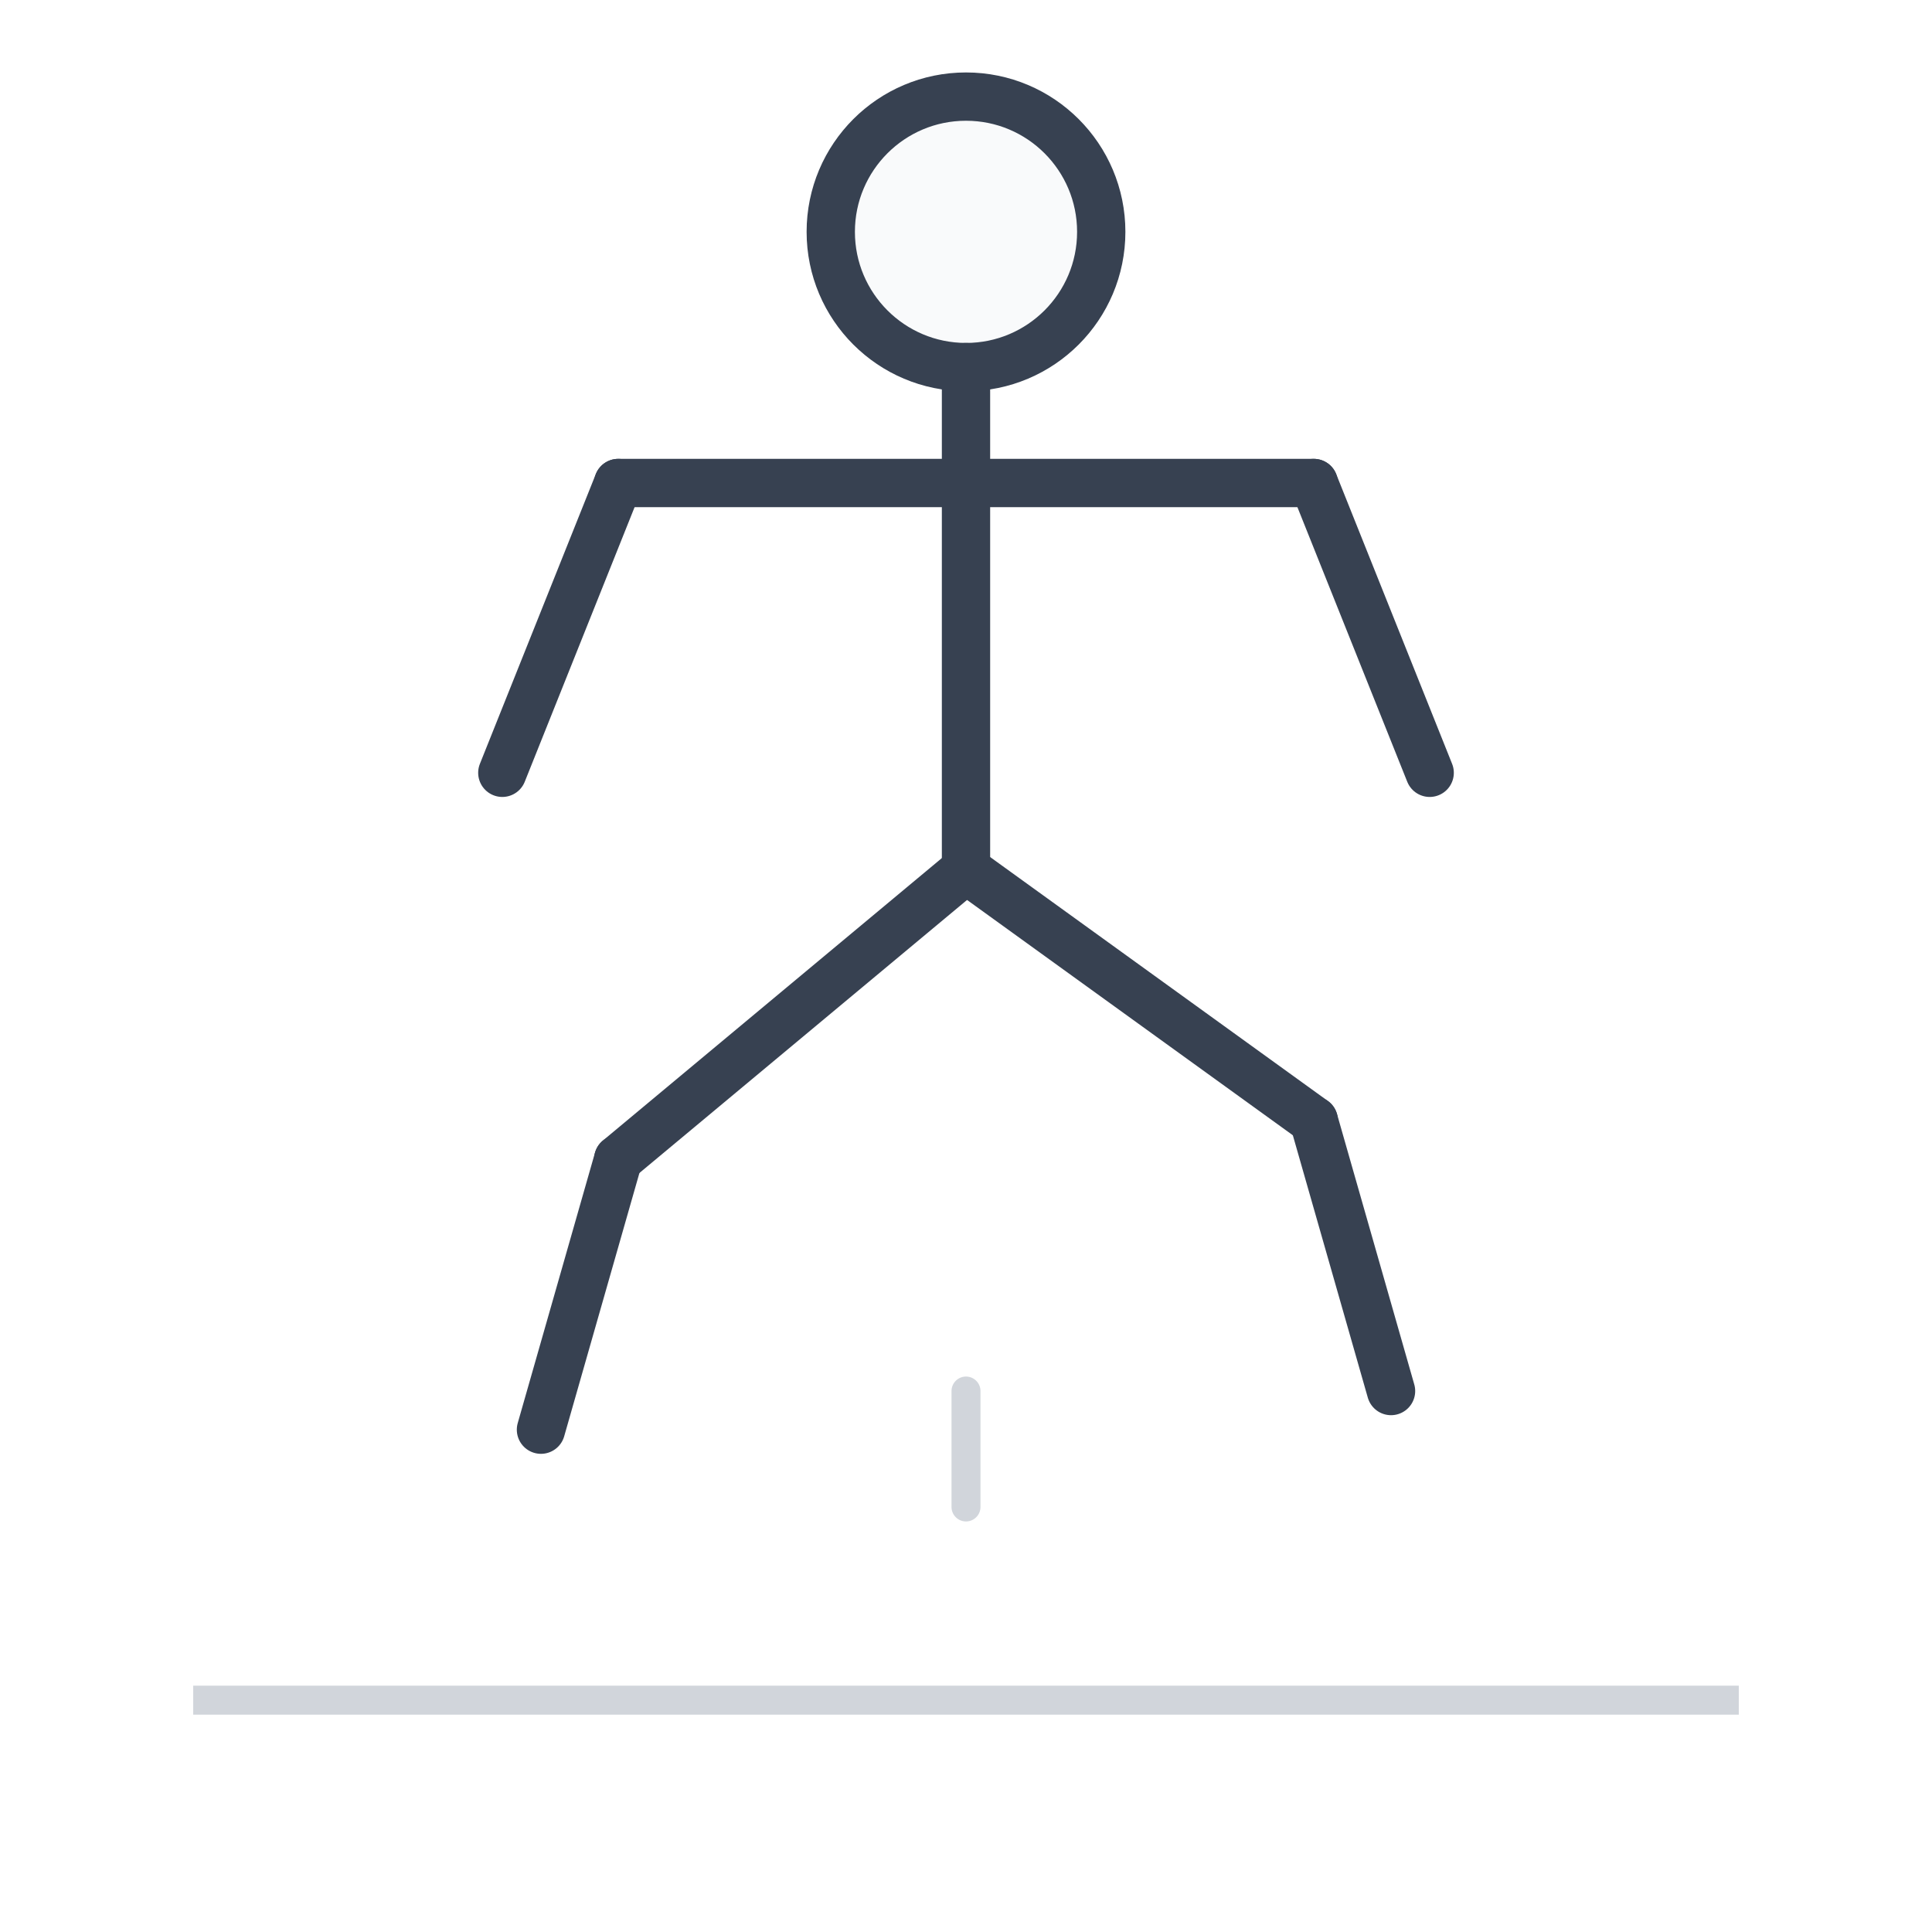
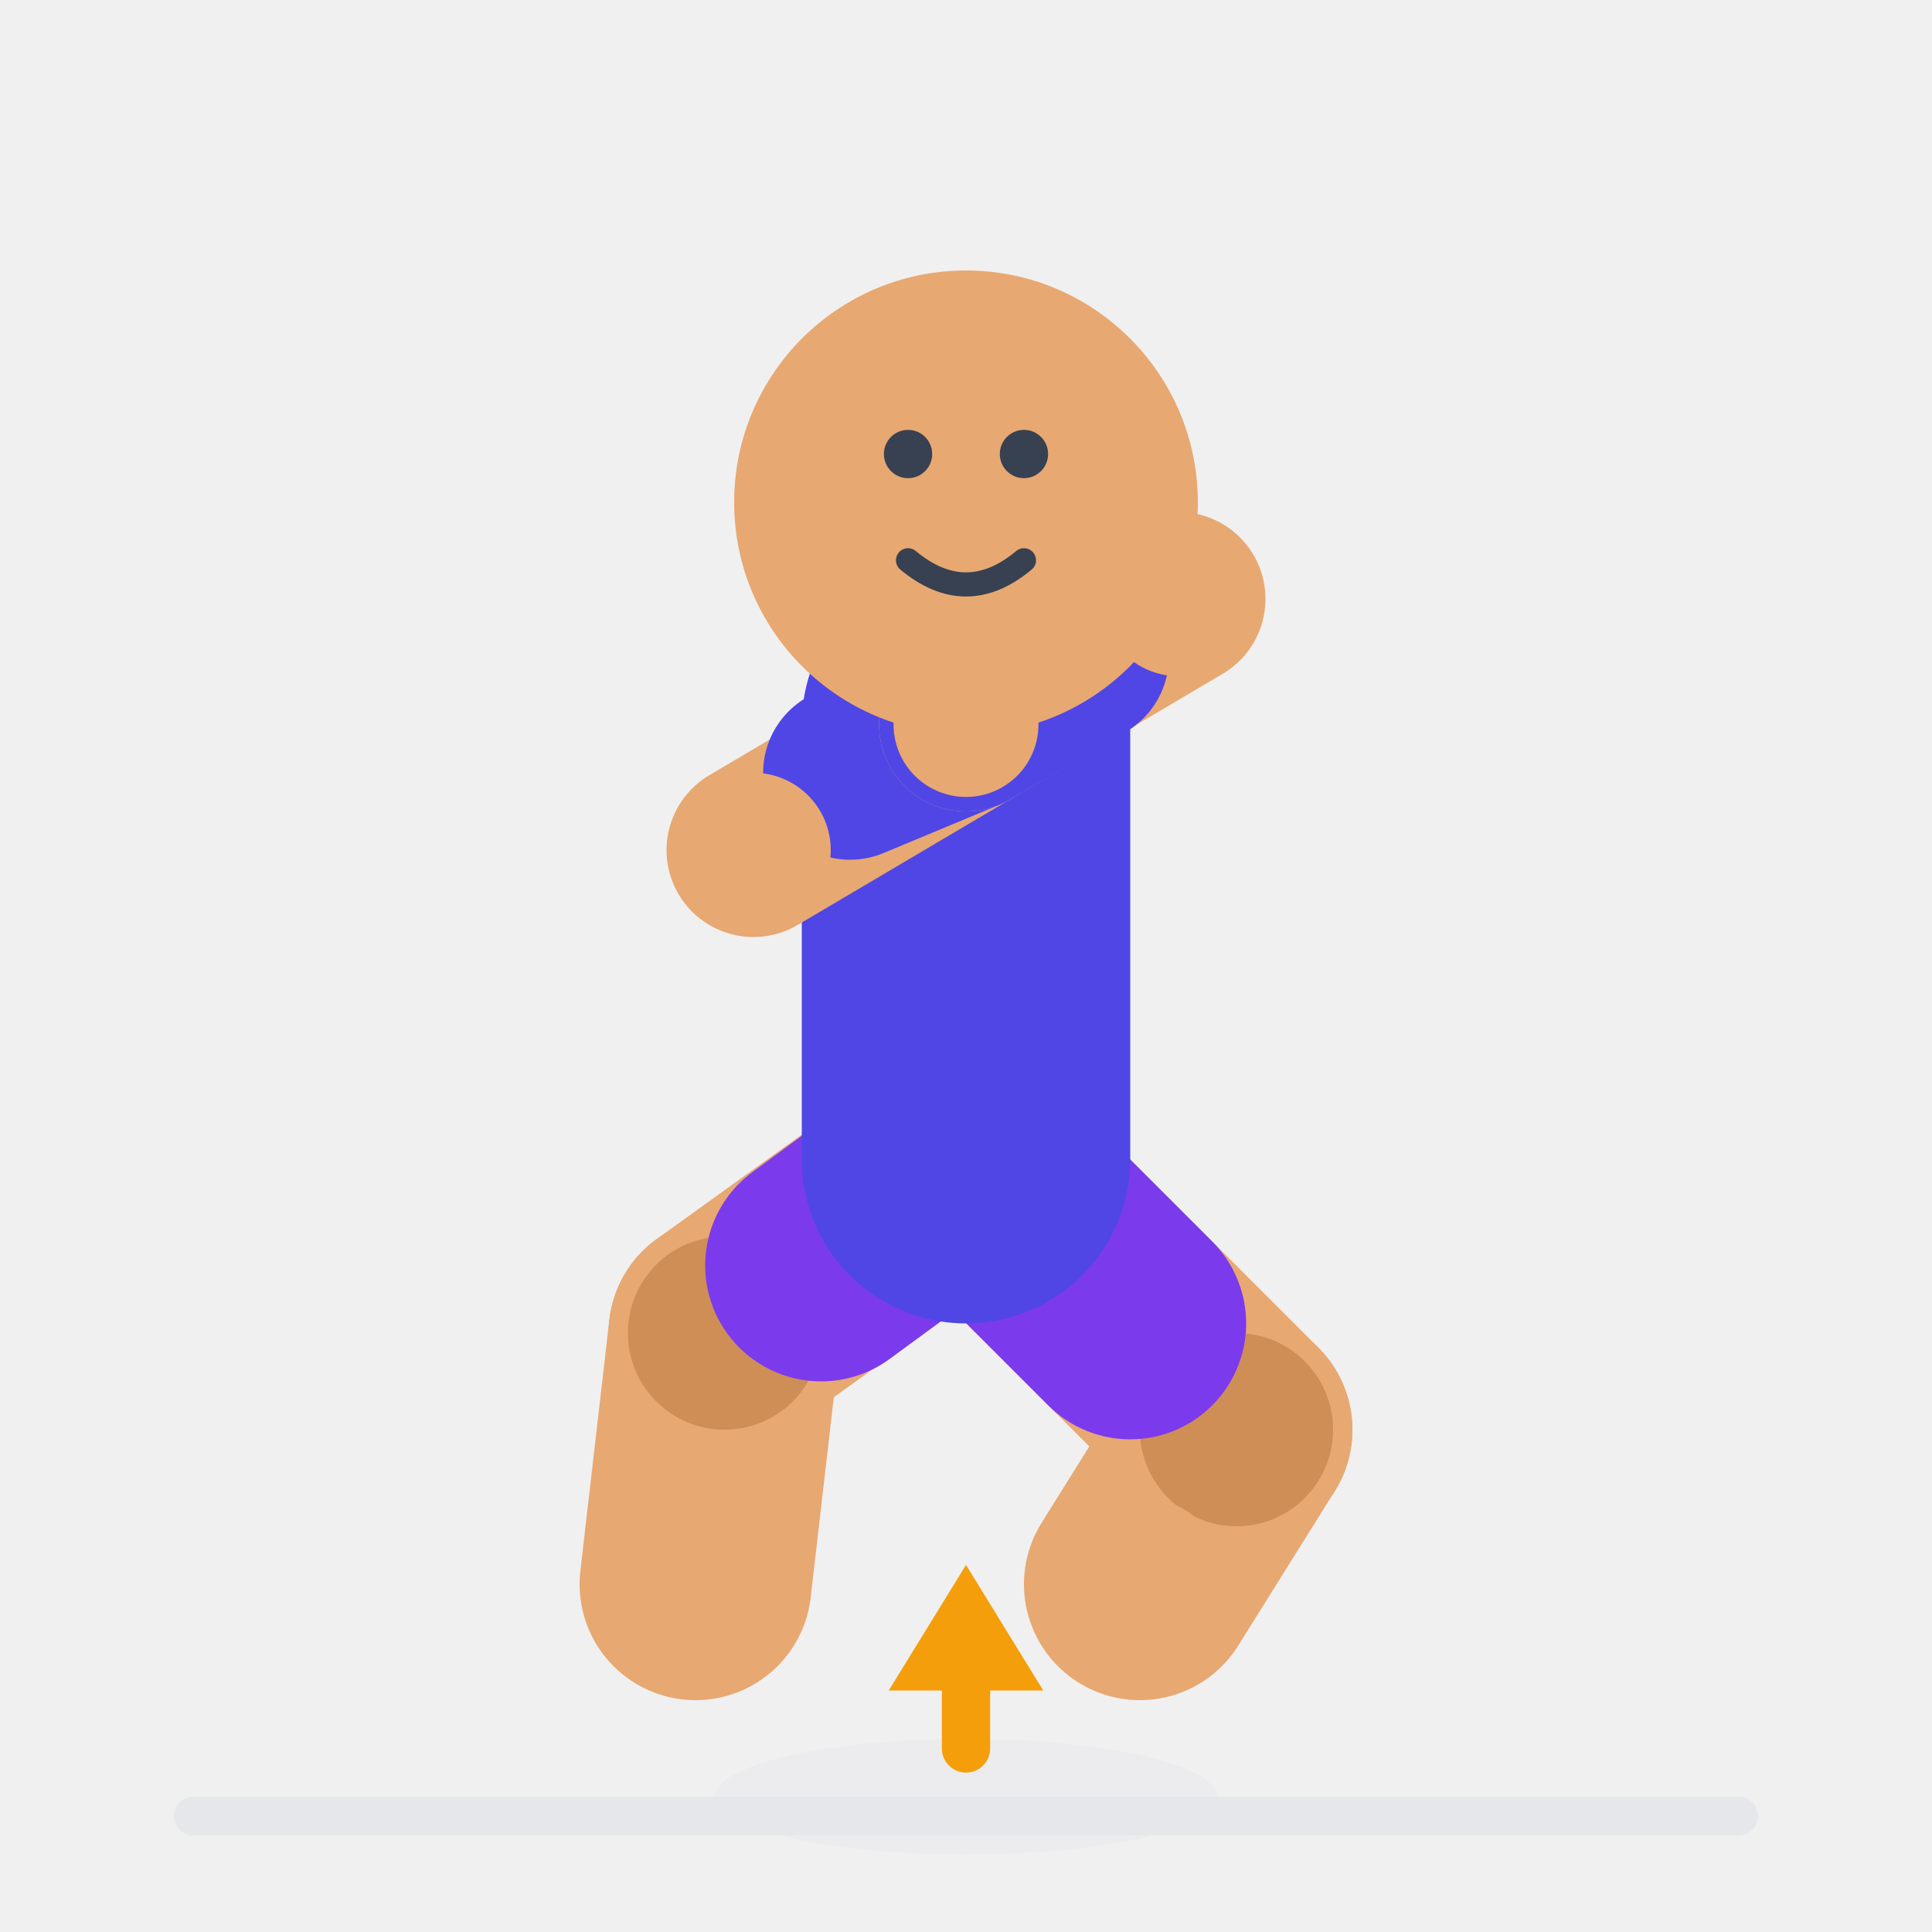
- <svg xmlns="http://www.w3.org/2000/svg" viewBox="0 0 100 100" width="100" height="100">
-   <rect width="100" height="100" fill="white" />
-   <line x1="10" y1="88" x2="90" y2="88" stroke="#d1d5db" stroke-width="1.5" />
-   <circle cx="50" cy="12" r="7" fill="#f9fafb" stroke="#374151" stroke-width="2.5" />
-   <line x1="50" y1="19" x2="50" y2="45" stroke="#374151" stroke-width="2.5" stroke-linecap="round" />
-   <line x1="32" y1="25" x2="68" y2="25" stroke="#374151" stroke-width="2.5" stroke-linecap="round" />
-   <line x1="32" y1="25" x2="26" y2="40" stroke="#374151" stroke-width="2.5" stroke-linecap="round" />
-   <line x1="68" y1="25" x2="74" y2="40" stroke="#374151" stroke-width="2.5" stroke-linecap="round" />
-   <line x1="50" y1="45" x2="32" y2="60" stroke="#374151" stroke-width="2.5" stroke-linecap="round" />
-   <line x1="32" y1="60" x2="28" y2="74" stroke="#374151" stroke-width="2.5" stroke-linecap="round" />
-   <line x1="50" y1="45" x2="68" y2="58" stroke="#374151" stroke-width="2.5" stroke-linecap="round" />
-   <line x1="68" y1="58" x2="72" y2="72" stroke="#374151" stroke-width="2.5" stroke-linecap="round" />
-   <line x1="50" y1="78" x2="50" y2="72" stroke="#d1d5db" stroke-width="1.5" stroke-linecap="round" />
+ <svg xmlns="http://www.w3.org/2000/svg" viewBox="0 0 200 200" width="200" height="200">
+   <line x1="20" y1="188" x2="180" y2="188" stroke="#E5E7EB" stroke-width="4" stroke-linecap="round" />
+   <ellipse cx="100" cy="186" rx="26" ry="6" fill="#E5E7EB" opacity="0.4" />
+   <line x1="100" y1="120" x2="75" y2="138" stroke="#E8A872" stroke-width="24" stroke-linecap="round" />
+   <line x1="75" y1="138" x2="72" y2="164" stroke="#E8A872" stroke-width="24" stroke-linecap="round" />
+   <circle cx="75" cy="138" r="10" fill="#CF8E55" />
+   <line x1="100" y1="120" x2="85" y2="131" stroke="#7C3AED" stroke-width="24" stroke-linecap="round" />
+   <circle cx="72" cy="164" r="10" fill="#E8A872" />
+   <line x1="100" y1="120" x2="128" y2="148" stroke="#E8A872" stroke-width="24" stroke-linecap="round" />
+   <line x1="128" y1="148" x2="118" y2="164" stroke="#E8A872" stroke-width="24" stroke-linecap="round" />
+   <circle cx="128" cy="148" r="10" fill="#CF8E55" />
+   <line x1="100" y1="120" x2="117" y2="137" stroke="#7C3AED" stroke-width="24" stroke-linecap="round" />
+   <circle cx="118" cy="164" r="9" fill="#E8A872" />
+   <line x1="100" y1="120" x2="100" y2="75" stroke="#4F46E5" stroke-width="34" stroke-linecap="round" />
+   <line x1="100" y1="75" x2="78" y2="88" stroke="#E8A872" stroke-width="18" stroke-linecap="round" />
+   <line x1="100" y1="75" x2="88" y2="80" stroke="#4F46E5" stroke-width="18" stroke-linecap="round" />
+   <circle cx="78" cy="88" r="8" fill="#E8A872" />
+   <line x1="100" y1="75" x2="122" y2="62" stroke="#E8A872" stroke-width="18" stroke-linecap="round" />
+   <line x1="100" y1="75" x2="112" y2="68" stroke="#4F46E5" stroke-width="18" stroke-linecap="round" />
+   <circle cx="122" cy="62" r="8" fill="#E8A872" />
+   <line x1="100" y1="75" x2="100" y2="66" stroke="#E8A872" stroke-width="15" stroke-linecap="round" />
+   <circle cx="100" cy="52" r="24" fill="#E8A872" />
+   <circle cx="94" cy="47" r="2.5" fill="#374151" />
+   <circle cx="106" cy="47" r="2.5" fill="#374151" />
+   <path d="M94,58 Q100,63 106,58" stroke="#374151" stroke-width="2.5" fill="none" stroke-linecap="round" />
+   <path d="M100,181 L100,168" stroke="#F59E0B" stroke-width="5" stroke-linecap="round" />
+   <polygon points="100,162 92,175 108,175" fill="#F59E0B" />
</svg>
